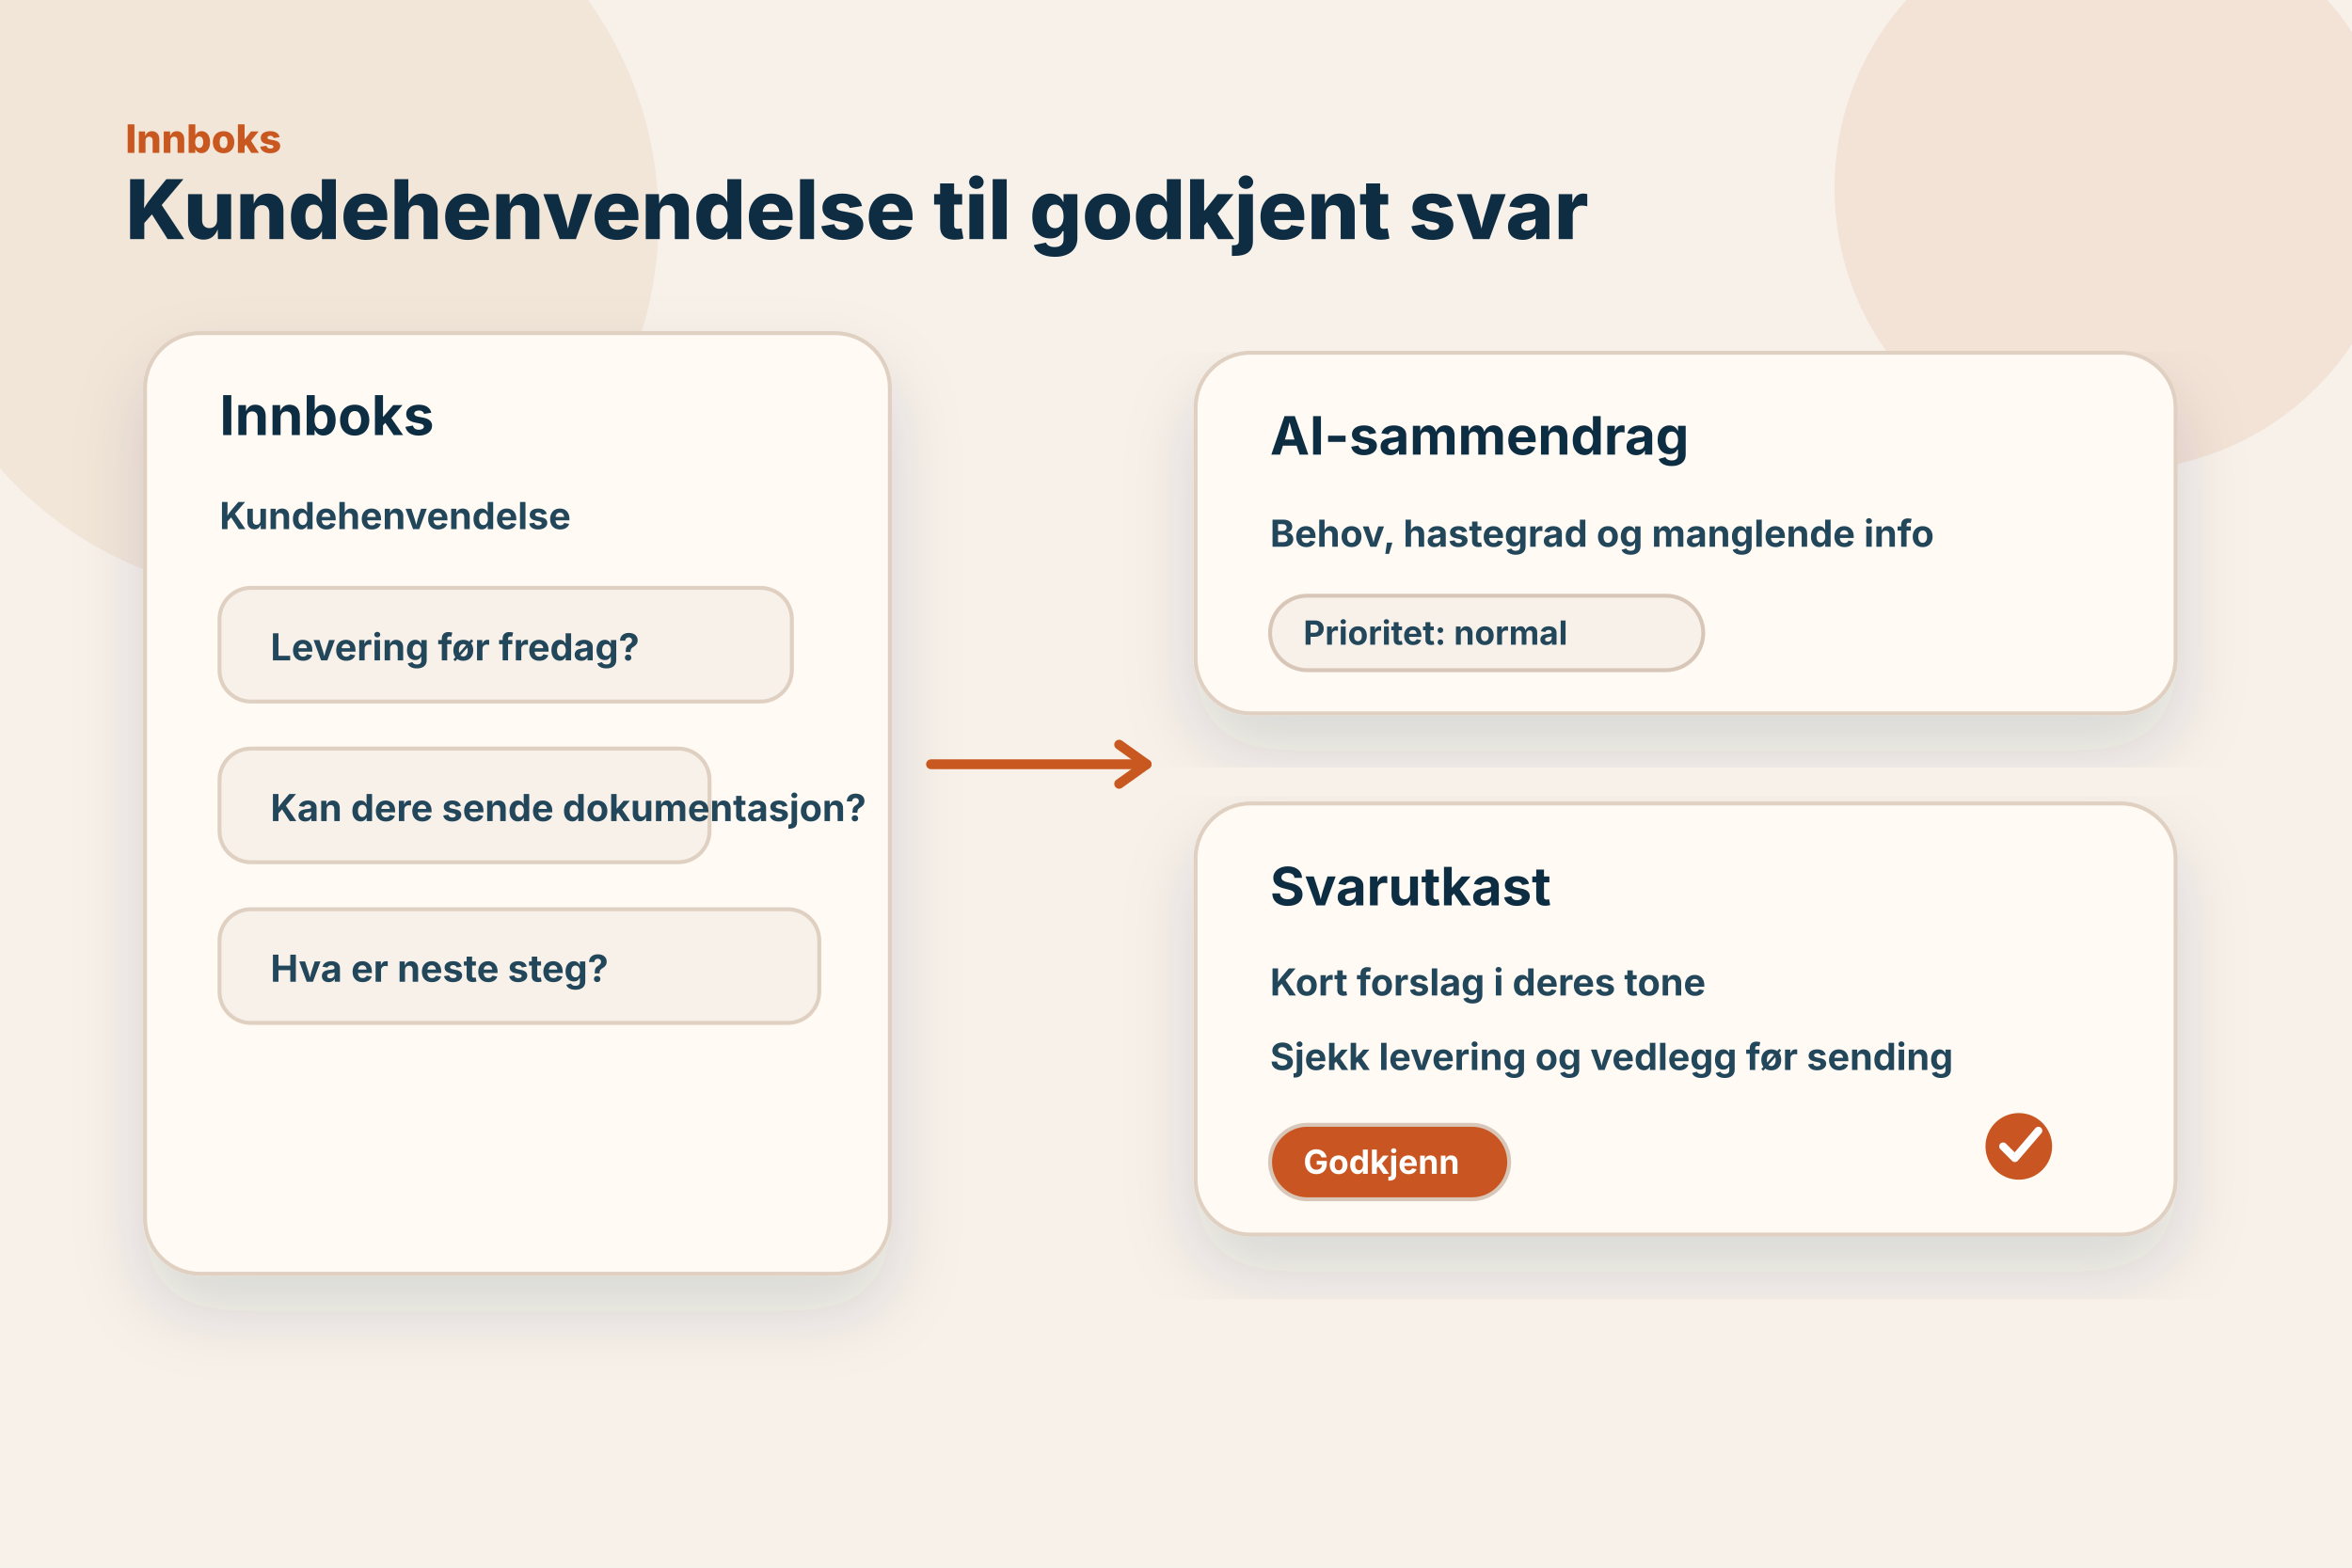
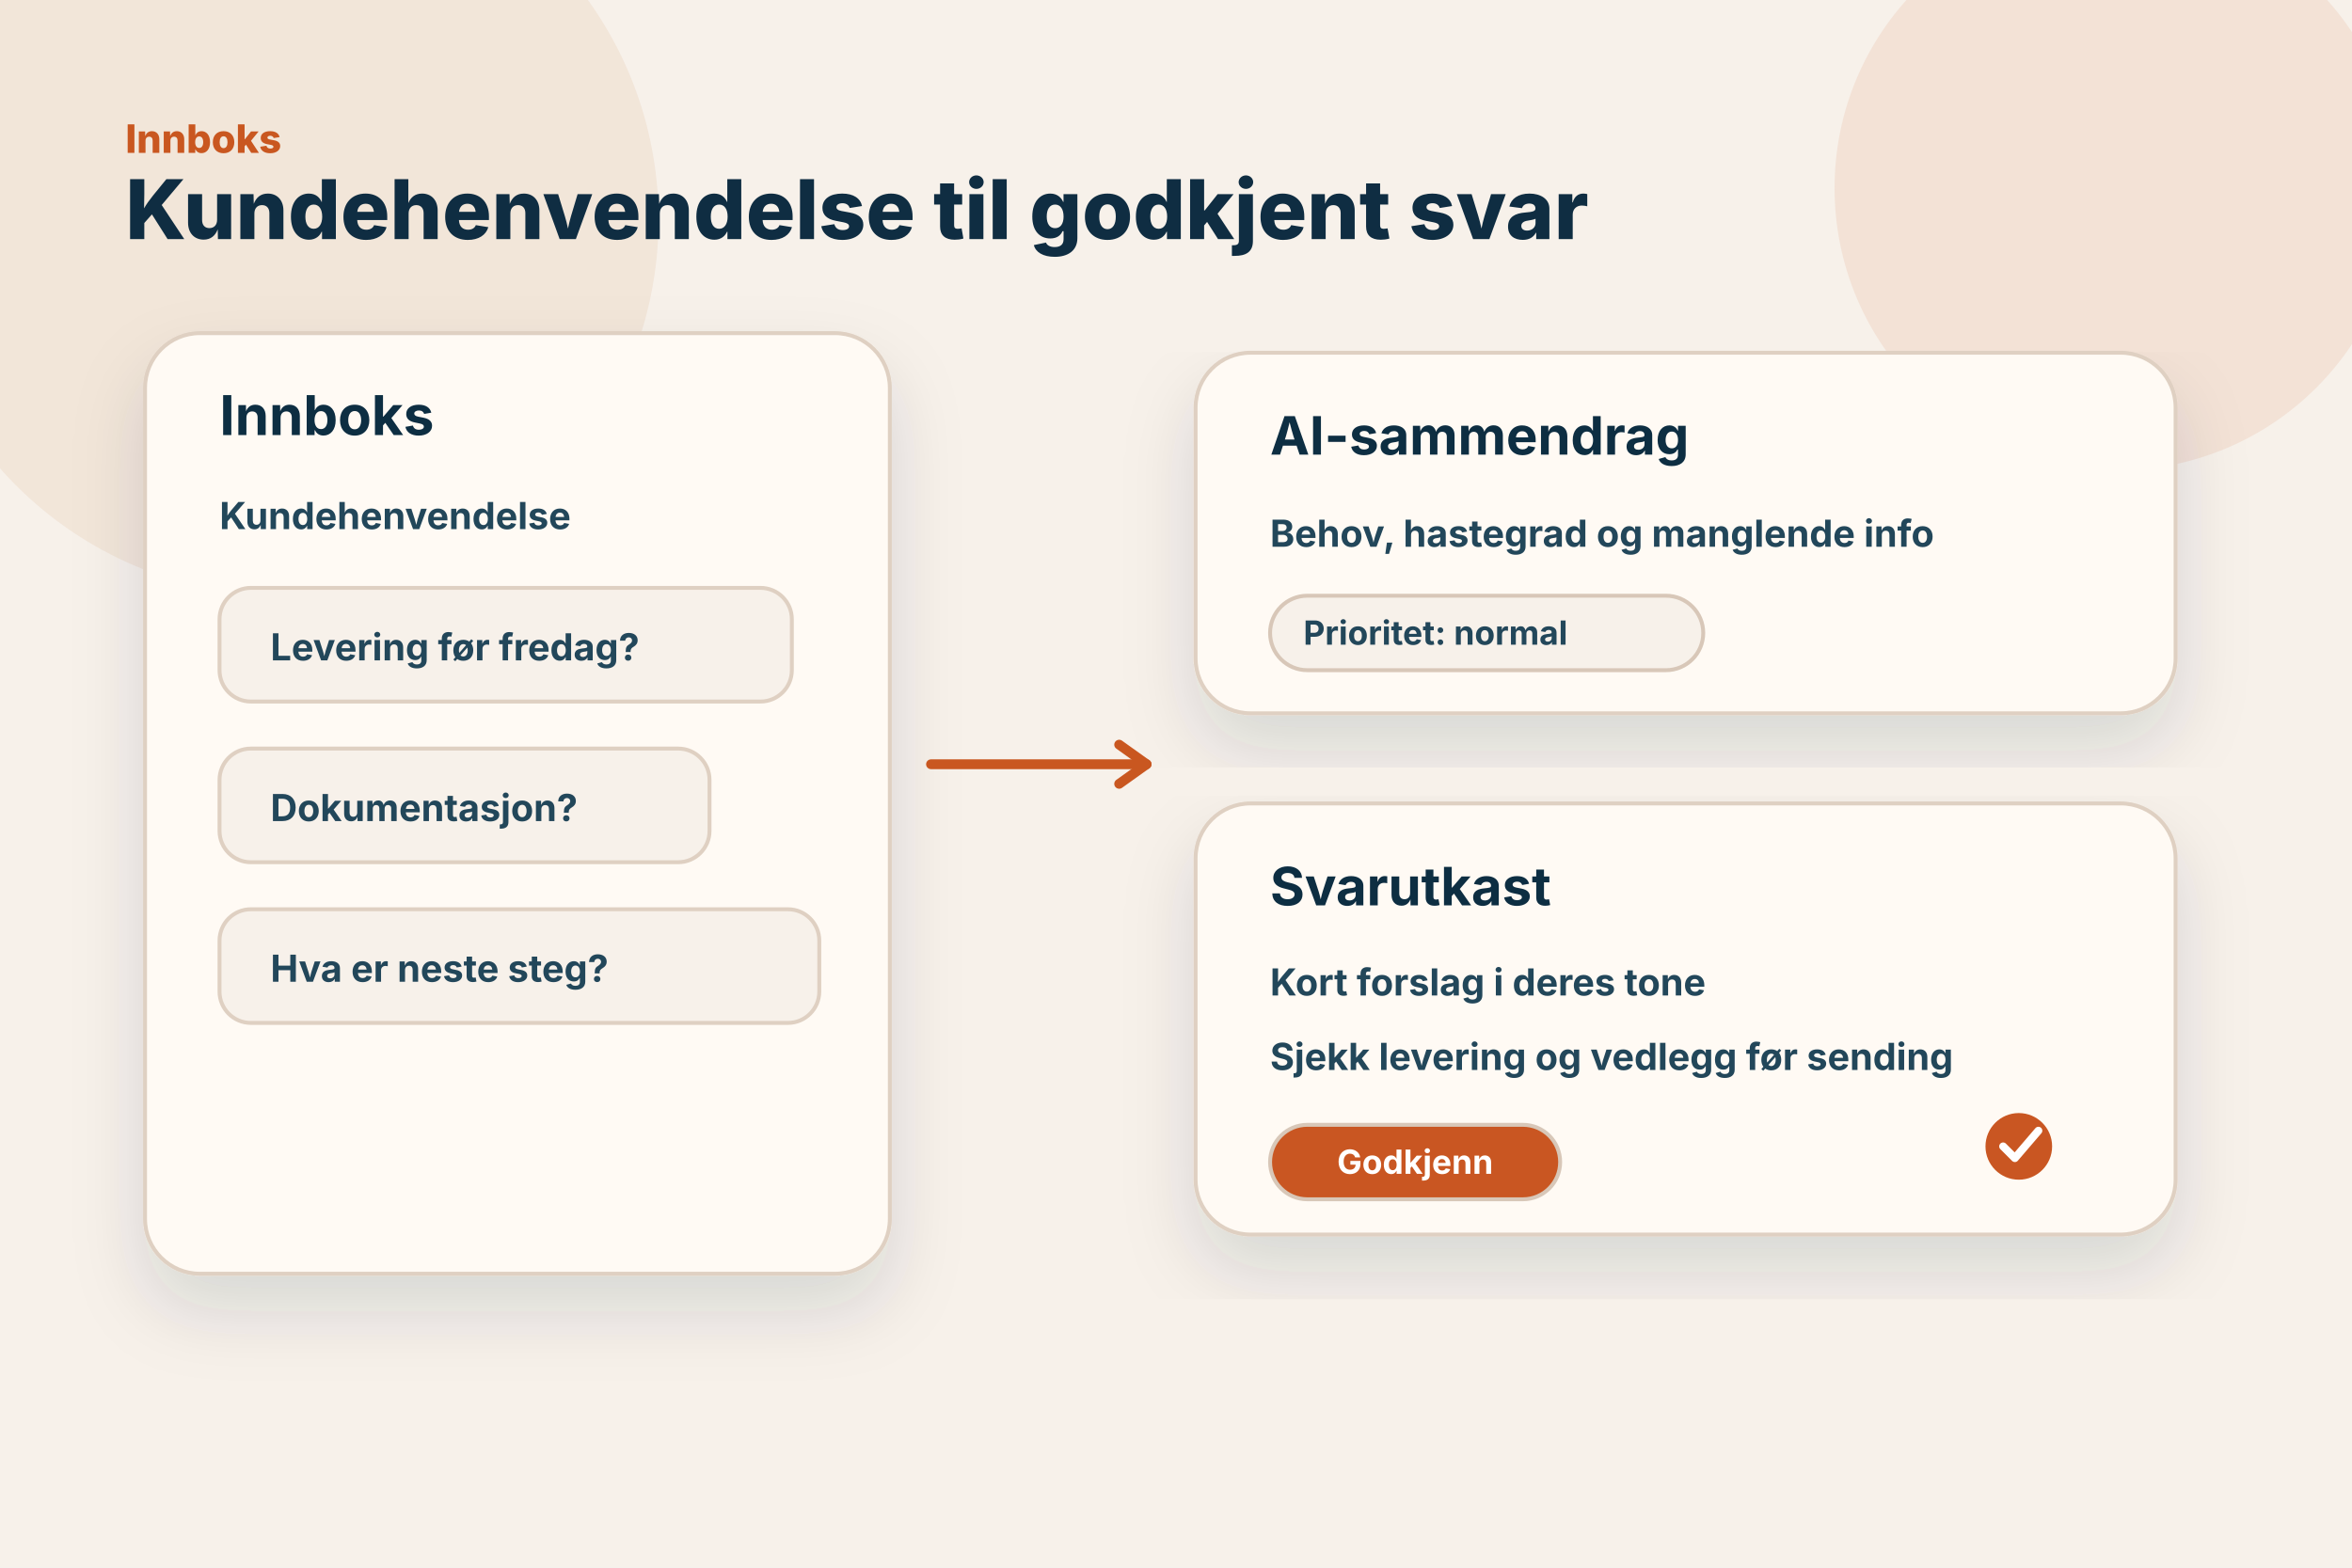
<svg xmlns="http://www.w3.org/2000/svg" width="1200" height="800" viewBox="0 0 1200 800" role="img">
  <defs>
    <filter id="shadow" x="-10%" y="-10%" width="120%" height="125%">
      <feDropShadow dx="0" dy="18" stdDeviation="18" flood-color="#0f2d42" flood-opacity="0.13" />
    </filter>
    <linearGradient id="warm" x1="0" y1="0" x2="1" y2="1">
      <stop offset="0" stop-color="#fffaf4" />
      <stop offset="1" stop-color="#efe8df" />
    </linearGradient>
  </defs>
  <rect width="1200" height="800" fill="#f7f1ea" />
  <circle cx="144" cy="112" r="192" fill="#e7cdb7" opacity="0.33" />
  <circle cx="1080" cy="96" r="144" fill="#c95720" opacity="0.10" />
  <text x="64" y="78" font-family="Inter, Arial, sans-serif" font-size="20" font-weight="800" fill="#c95720" text-anchor="start">Innboks</text>
  <text x="64" y="122" font-family="Inter, Arial, sans-serif" font-size="42" font-weight="800" fill="#0f2d42" text-anchor="start">Kundehenvendelse til godkjent svar</text>
  <g filter="url(#shadow)">
    <rect x="74" y="170" width="380" height="480" rx="28" fill="#fffaf4" stroke="#dfd0c2" stroke-width="2" opacity="1" />
    <text x="112" y="222" font-family="Inter, Arial, sans-serif" font-size="28" font-weight="700" fill="#0f2d42" text-anchor="start">Innboks</text>
    <text x="112" y="270" font-family="Inter, Arial, sans-serif" font-size="19" font-weight="650" fill="#24465a" text-anchor="start">Kundehenvendelse</text>
    <rect x="112" y="300" width="292" height="58" rx="16" fill="#f7f1ea" stroke="#dfd0c2" stroke-width="2" opacity="1" />
    <text x="138" y="337" font-family="Inter, Arial, sans-serif" font-size="19" font-weight="650" fill="#24465a" text-anchor="start">Levering før fredag?</text>
    <rect x="112" y="382" width="250" height="58" rx="16" fill="#f7f1ea" stroke="#dfd0c2" stroke-width="2" opacity="1" />
-     <text x="138" y="419" font-family="Inter, Arial, sans-serif" font-size="19" font-weight="650" fill="#24465a" text-anchor="start">Kan dere sende dokumentasjon?</text>
+     <text x="138" y="419" font-family="Inter, Arial, sans-serif" font-size="19" font-weight="650" fill="#24465a" text-anchor="start">Dokumentasjon?</text>
    <rect x="112" y="464" width="306" height="58" rx="16" fill="#f7f1ea" stroke="#dfd0c2" stroke-width="2" opacity="1" />
    <text x="138" y="501" font-family="Inter, Arial, sans-serif" font-size="19" font-weight="650" fill="#24465a" text-anchor="start">Hva er neste steg?</text>
  </g>
  <path d="M475 390 C 530 390, 530 390, 585 390" fill="none" stroke="#c95720" stroke-width="5" stroke-linecap="round" />
  <path d="M571 380 L585 390 L571 400" fill="none" stroke="#c95720" stroke-width="5" stroke-linecap="round" stroke-linejoin="round" />
  <g filter="url(#shadow)">
    <rect x="610" y="180" width="500" height="184" rx="28" fill="#fffaf4" stroke="#dfd0c2" stroke-width="2" opacity="1" />
    <text x="648" y="232" font-family="Inter, Arial, sans-serif" font-size="27" font-weight="700" fill="#0f2d42" text-anchor="start">AI-sammendrag</text>
    <text x="648" y="279" font-family="Inter, Arial, sans-serif" font-size="19" font-weight="650" fill="#24465a" text-anchor="start">Behov, hastegrad og manglende info</text>
    <g>
      <rect x="648" y="304" width="221" height="38" rx="19" fill="#f7f1ea" stroke="#d8c7b8" stroke-width="2" opacity="1" />
      <text x="665" y="329" font-family="Inter, Arial, sans-serif" font-size="17" font-weight="700" fill="#24465a" text-anchor="start">Prioritet: normal</text>
    </g>
  </g>
  <g filter="url(#shadow)">
    <rect x="610" y="410" width="500" height="220" rx="28" fill="#fffaf4" stroke="#dfd0c2" stroke-width="2" opacity="1" />
    <text x="648" y="462" font-family="Inter, Arial, sans-serif" font-size="27" font-weight="700" fill="#0f2d42" text-anchor="start">Svarutkast</text>
    <text x="648" y="508" font-family="Inter, Arial, sans-serif" font-size="19" font-weight="650" fill="#24465a" text-anchor="start">Kort forslag i deres tone</text>
    <text x="648" y="546" font-family="Inter, Arial, sans-serif" font-size="19" font-weight="650" fill="#24465a" text-anchor="start">Sjekk levering og vedlegg før sending</text>
    <g>
-       <rect x="648" y="574" width="122" height="38" rx="19" fill="#c95720" stroke="#d8c7b8" stroke-width="2" opacity="1" />
-       <text x="665" y="599" font-family="Inter, Arial, sans-serif" font-size="17" font-weight="700" fill="#fff" text-anchor="start">Godkjenn</text>
+       <rect x="648" y="574" width="148" height="38" rx="19" fill="#c95720" stroke="#d8c7b8" stroke-width="2" opacity="1" />
+       <text x="722" y="599" font-family="Inter, Arial, sans-serif" font-size="17" font-weight="700" fill="#fff" text-anchor="middle">Godkjenn</text>
    </g>
    <circle cx="1030" cy="585" r="17" fill="#c95720" />
    <path d="M1022 585 l6 6 l12 -14" fill="none" stroke="#fff" stroke-width="4" stroke-linecap="round" stroke-linejoin="round" />
  </g>
</svg>
